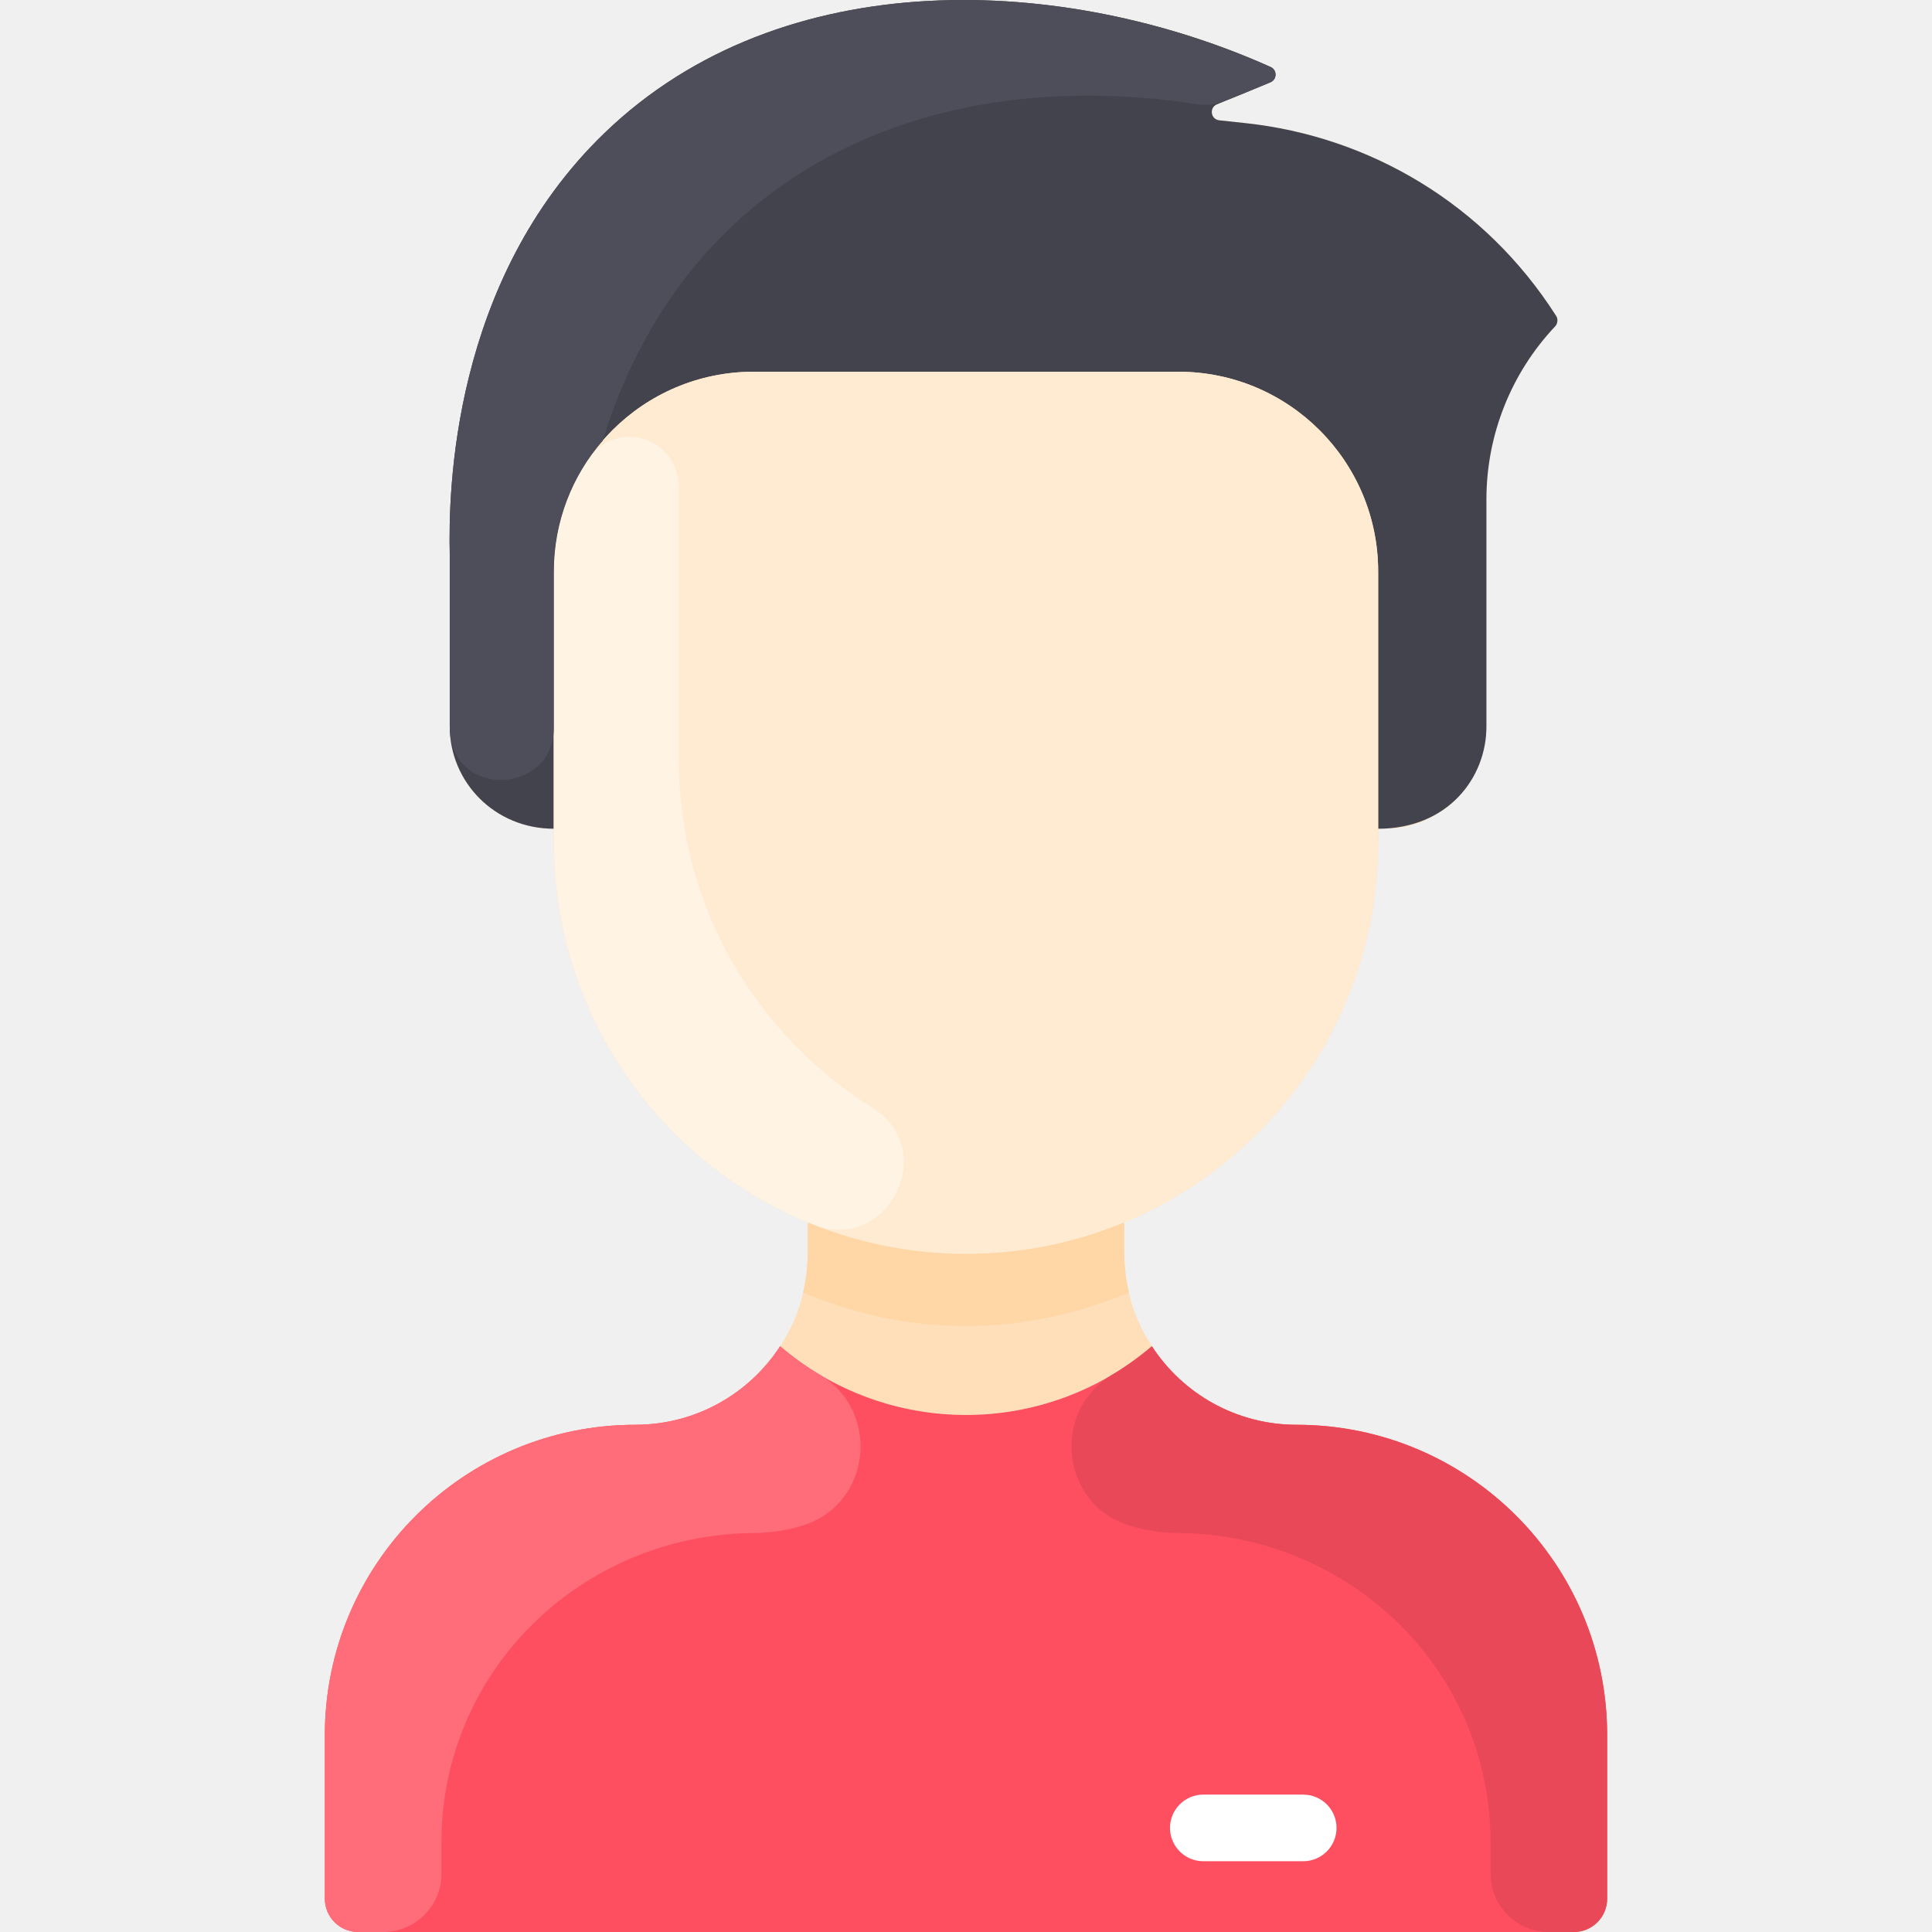
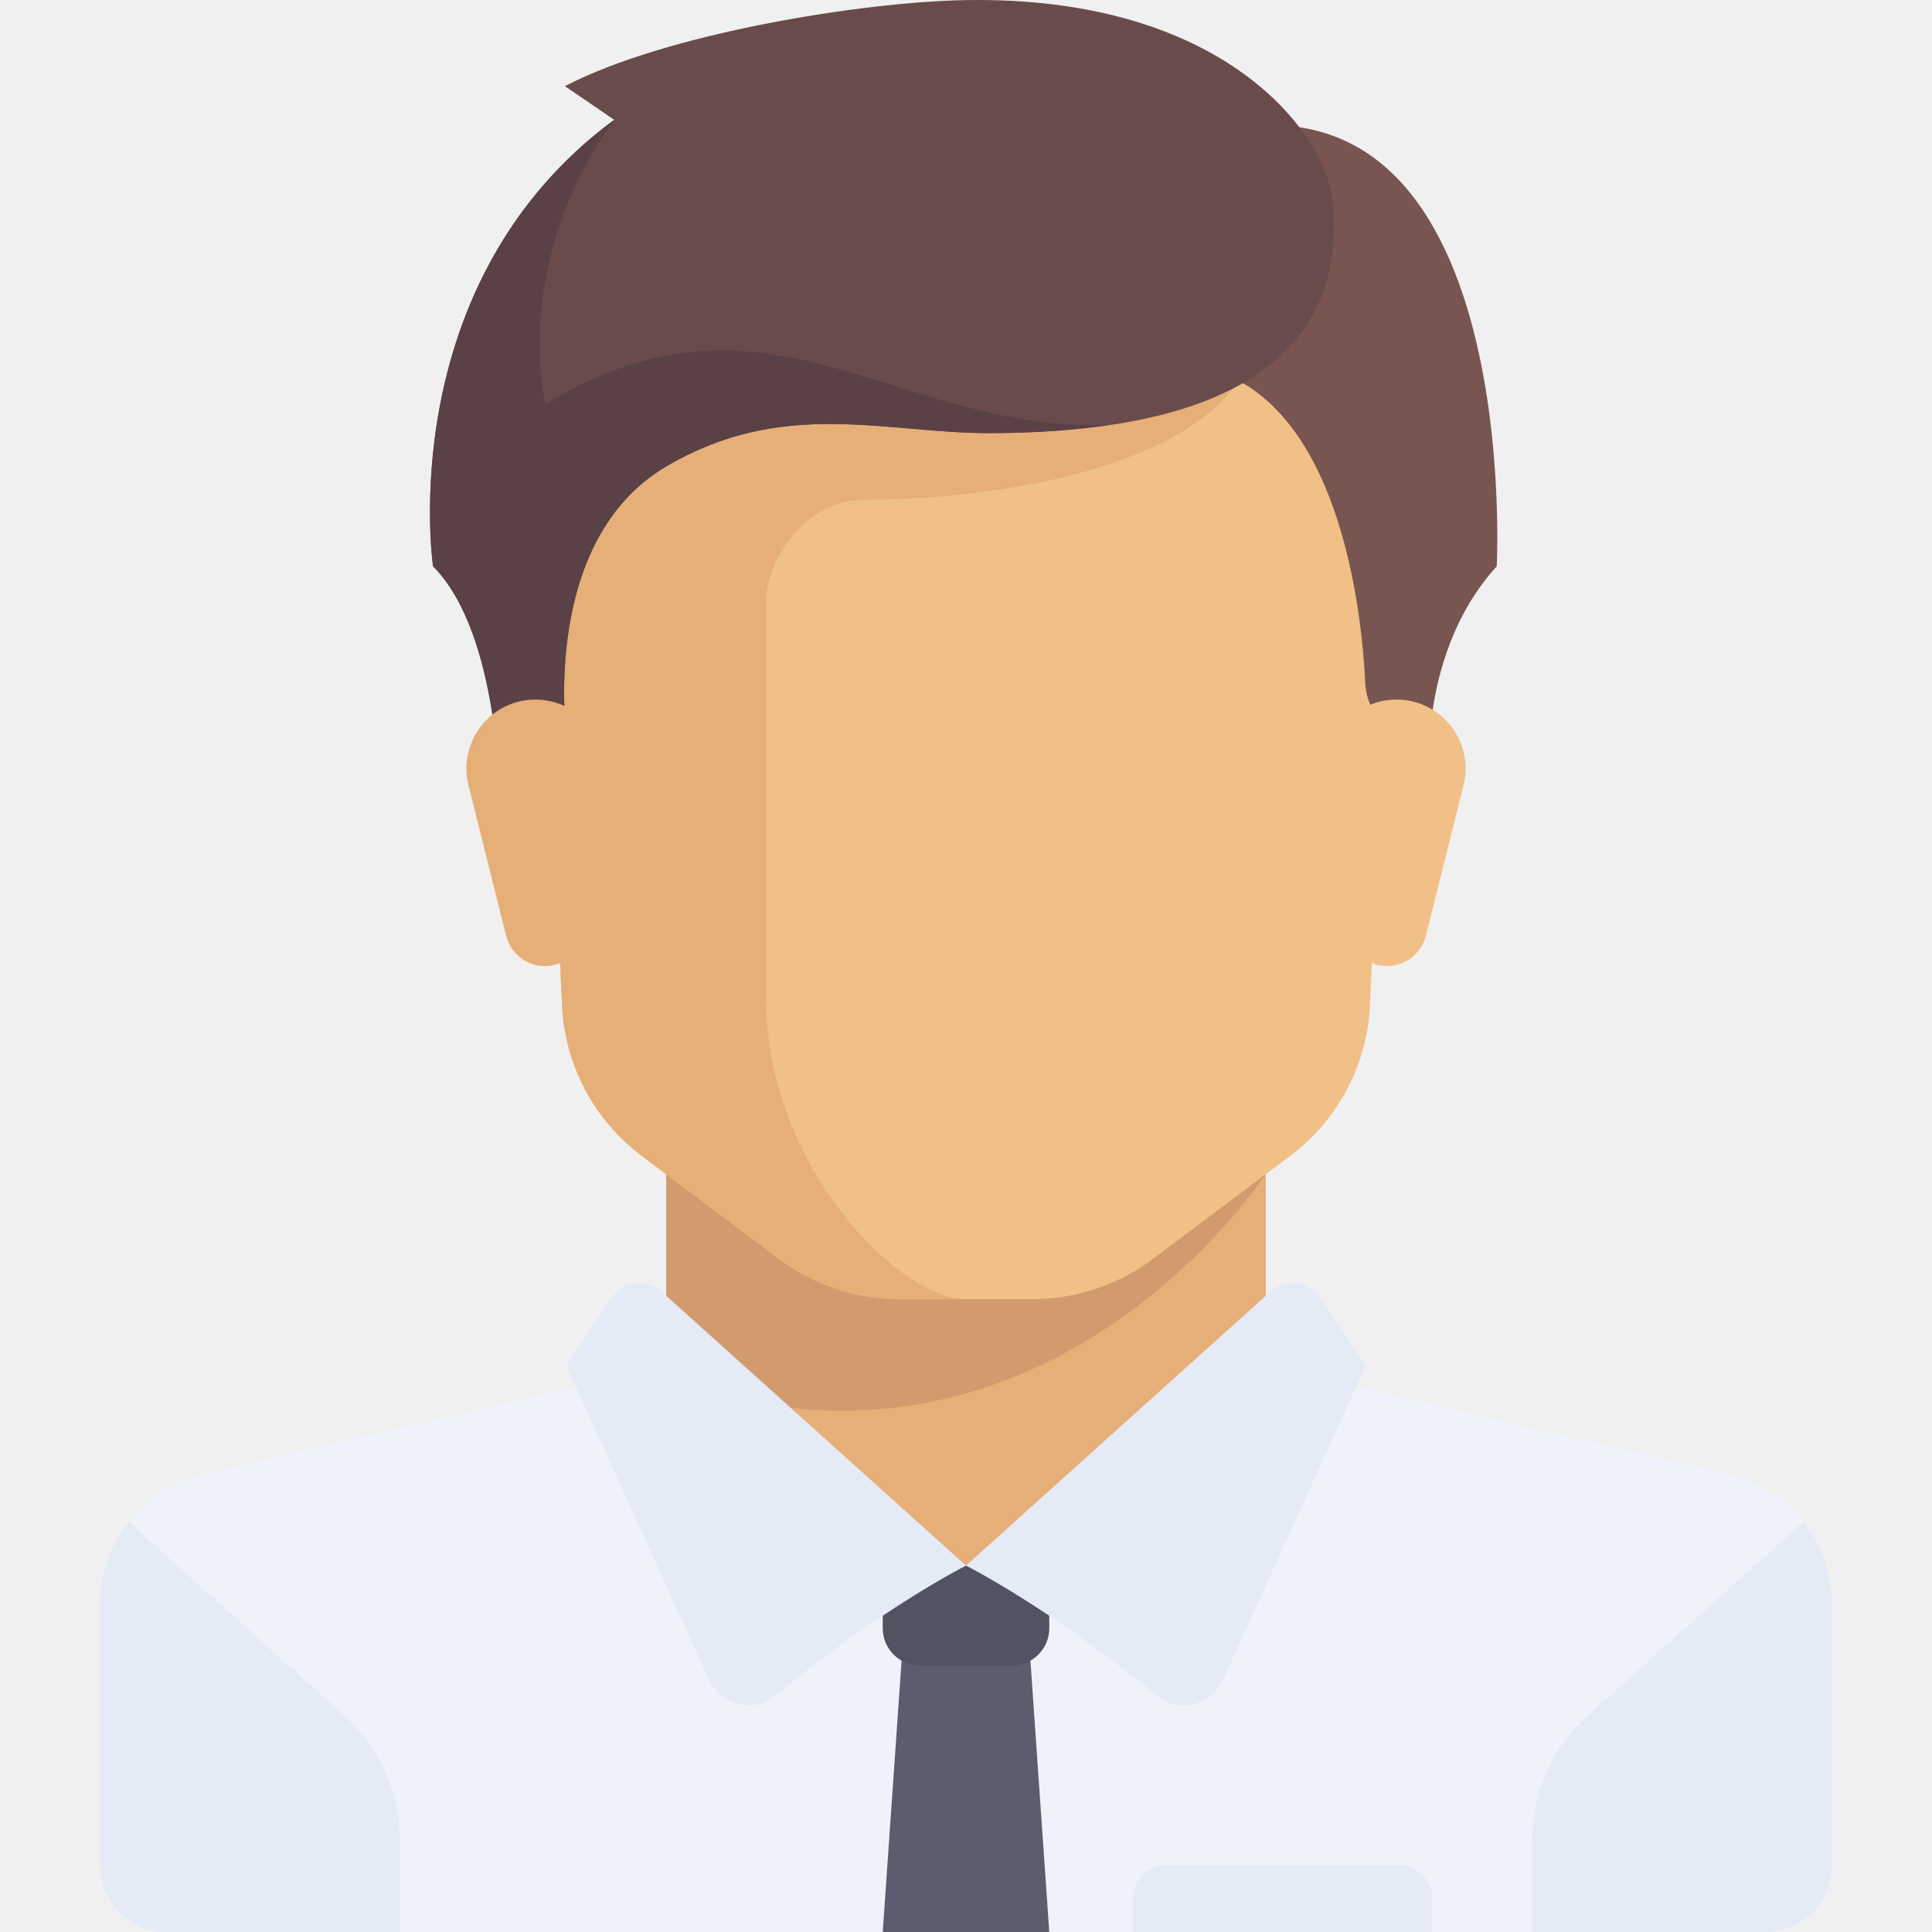
- <svg xmlns="http://www.w3.org/2000/svg" id="Layer_1" enable-background="new 0 0 464.056 464.056" height="512" viewBox="0 0 464.056 464.056" width="512">
-   <path d="m386.028 416.796v39.26c0 4.42-3.58 8-8 8h-292c-4.42 0-8-3.58-8-8v-39.26c0-41.19 33.39-74.56 74.59-74.57 14.56-.01 27.38-7.5 34.76-18.86 7.414-11.394 6.65-21.302 6.65-29.31l.15-.37c-35.9-14.86-61.15-50.23-61.15-91.5v-3.13c-14.255 0-25-11.265-25-24.54v-41.56c-.32-14.47.34-65.5 37.2-101.03 42.86-41.31 110.78-37.93 159.98-15.83 1.6.72 1.55 3.01-.07 3.68l-12.83 5.28c-1.92.79-1.51 3.62.55 3.84l6.23.67c29.83 3.19 57.54 19.39 74.72 46.35.46.73.33 1.84-.26 2.47-10.6 11.21-16.52 26.09-16.52 41.56v54.57c0 13.55-10.99 24.54-24.54 24.54h-1.46v3.13c0 41.27-25.25 76.64-61.15 91.5l.15.37c0 7.777-.827 17.82 6.65 29.31 7.38 11.36 20.2 18.85 34.76 18.86 41.2.01 74.59 33.38 74.59 74.57z" fill="#ffdfba" />
-   <path d="m386.028 416.796v39.26c0 4.418-3.582 8-8 8h-292c-4.418 0-8-3.582-8-8v-39.26c0-41.19 33.395-74.555 74.585-74.57 14.564-.005 27.387-7.504 34.765-18.86 25.754 22.002 63.531 22.015 89.3 0 7.377 11.356 20.201 18.855 34.765 18.86 41.19.015 74.585 33.38 74.585 74.57z" fill="#fe4f60" />
-   <path d="m373.804 75.921c.464.729.334 1.833-.259 2.461-10.597 11.218-16.517 26.093-16.517 41.564v54.57c0 12.388-9.333 24.54-26 24.54v-61.77c0-26.51-21.49-48-48-48h-102c-26.51 0-48 21.49-48 48v61.77c-14.255 0-25-11.265-25-24.54v-41.56c-.32-14.47.34-65.5 37.2-101.03 42.857-41.311 110.784-37.929 159.976-15.827 1.6.719 1.558 3.01-.065 3.678l-12.831 5.282c-1.918.79-1.514 3.617.548 3.838l6.232.669c29.835 3.187 57.538 19.387 74.716 46.355z" fill="#42434d" />
-   <path d="m331.028 202.186c0 54.696-44.348 99-99 99-51.492 0-99-40.031-99-102.13v-61.77c0-26.51 21.49-48 48-48h102c26.51 0 48 21.49 48 48z" fill="#ffebd2" />
-   <path d="m313.028 447.056h-24c-4.418 0-8-3.582-8-8s3.582-8 8-8h24c4.418 0 8 3.582 8 8s-3.581 8-8 8z" fill="#fff" />
-   <path d="m209.612 266.114c16.277 10.183 3.442 35.156-14.376 28.004-36.634-14.704-62.208-50.404-62.208-91.932v-64.9c0-10.084 3.11-19.442 8.422-27.168 6.514-9.473 21.578-5.288 21.578 7.168v64.9c0 36.51 19.192 66.79 46.584 83.928z" fill="#fff3e4" />
-   <path d="m271.158 310.476c-24.637 10.313-51.712 11.113-78.26 0 1.356-5.626 1.13-9.27 1.13-16.42l.15-.37c24.082 9.996 51.571 10.016 75.7 0l.15.37c0 7.153-.226 10.796 1.13 16.42z" fill="#ffd6a6" />
-   <path d="m192.91 366.383c-3.698 1.163-7.664 1.804-11.916 1.841-41.296.364-74.966 33.017-74.966 74.315v7.517c0 7.732-6.268 14-14 14h-6c-4.418 0-8-3.582-8-8v-39.26c0-41.191 33.395-74.555 74.585-74.57 14.564-.005 27.387-7.504 34.765-18.86 2.974 2.54 6.158 4.823 9.512 6.822 14.753 8.791 12.402 31.044-3.98 36.195z" fill="#ff6d7a" />
-   <path d="m271.146 366.383c3.698 1.163 7.664 1.804 11.916 1.841 41.296.364 74.966 33.017 74.966 74.315v7.517c0 7.732 6.268 14 14 14h6c4.418 0 8-3.582 8-8v-39.26c0-41.191-33.395-74.555-74.585-74.57-14.564-.005-27.387-7.504-34.765-18.86-2.974 2.54-6.158 4.823-9.512 6.822-14.752 8.791-12.402 31.044 3.98 36.195z" fill="#e84857" />
-   <path d="m305.138 19.776c-11.758 4.839-13.434 5.906-17.508 5.274-65.674-10.18-123.294 16.993-142.862 80.786v.01c-7.32 8.42-11.74 19.42-11.74 31.44v37.523c0 16.188-25 17.315-25-.293v-41.56c-.32-14.47.34-65.5 37.2-101.03 42.86-41.31 110.78-37.93 159.98-15.83 1.6.72 1.55 3.01-.07 3.68z" fill="#4d4e59" />
+ <svg xmlns="http://www.w3.org/2000/svg" version="1.1" id="Layer_1" x="0px" y="0px" viewBox="0 0 512.003 512.003" style="enable-background:new 0 0 512.003 512.003;" xml:space="preserve">
+   <polygon style="fill:#E6AF78;" points="335.446,361.939 335.446,300.15 176.558,300.15 176.558,361.939 256.002,432.556 " />
+   <path style="fill:#EFF2FA;" d="M458.286,390.843l-109.229-25.701c-1.65-0.388-3.167-1.047-4.587-1.846l-88.469,51.607L170.982,360.8  c-2.201,2.072-4.933,3.612-8.036,4.343L53.717,390.844c-15.95,3.753-27.222,17.985-27.222,34.37v69.134  c0,9.751,7.904,17.654,17.654,17.654h423.702c9.751,0,17.654-7.904,17.654-17.654v-69.134  C485.507,408.828,474.235,394.595,458.286,390.843z" />
+   <path style="fill:#D29B6E;" d="M176.558,300.15v65.193c100.078,36.057,158.888-54.185,158.888-54.185v-11.009H176.558V300.15z" />
+   <path style="fill:#F0C087;" d="M141.249,97.127l7.692,169.228c0.718,15.809,8.47,30.47,21.13,39.965l36.498,27.374  c9.168,6.875,20.318,10.593,31.778,10.593h35.309c11.46,0,22.61-3.717,31.778-10.593l36.498-27.374  c12.66-9.496,20.412-24.155,21.13-39.965l7.692-169.228C370.753,97.127,141.249,97.127,141.249,97.127z" />
+   <path style="fill:#E6AF78;" d="M229.521,132.435c35.309,0,88.271-8.827,100.833-35.309H141.249l7.692,169.228  c0.718,15.809,8.47,30.469,21.131,39.965l36.498,27.374c9.168,6.875,20.318,10.593,31.778,10.593h17.654  c-17.654,0-52.963-35.309-52.963-79.444c0-21.586,0-79.444,0-105.926C203.039,150.089,211.866,132.435,229.521,132.435z" />
+   <g>
+     <path style="fill:#E4EAF6;" d="M91.3,454.714l-57.199-51.382c-4.793,6.069-7.603,13.706-7.603,21.882v69.134   c0,9.751,7.904,17.654,17.654,17.654h61.79v-24.454C105.941,475.021,100.618,463.084,91.3,454.714z" />
+     <path style="fill:#E4EAF6;" d="M420.705,454.714l57.199-51.382c4.793,6.069,7.603,13.706,7.603,21.882v69.134   c0,9.751-7.904,17.654-17.654,17.654h-61.79v-24.454C406.063,475.021,411.386,463.084,420.705,454.714z" />
+   </g>
+   <polygon style="fill:#5B5D6E;" points="278.07,512.001 233.934,512.001 239.451,432.556 272.553,432.556 " />
+   <path style="fill:#515262;" d="M278.07,414.902h-44.136v16.613c0,5.451,4.418,9.869,9.869,9.869H268.2  c5.451,0,9.869-4.418,9.869-9.869v-16.613H278.07z" />
+   <g>
+     <path style="fill:#E4EAF6;" d="M175.319,342.287l80.684,72.615c0,0-22.596,11.407-50.48,34.398   c-5.752,4.742-14.453,2.821-17.538-3.966l-37.907-83.394l11.992-17.987C165.054,339.473,171.318,338.687,175.319,342.287z" />
+     <path style="fill:#E4EAF6;" d="M336.686,342.287l-80.684,72.615c0,0,22.596,11.407,50.48,34.398   c5.752,4.742,14.453,2.821,17.538-3.966l37.907-83.394l-11.992-17.987C346.95,339.473,340.686,338.687,336.686,342.287z" />
+   </g>
+   <path style="fill:#785550;" d="M309.516,38.647l8.275,58.48c37.775,7.555,43.219,66.837,44.003,83.769  c0.142,3.073,1.123,6.04,2.79,8.625l14.413,22.358c0,0-4.933-36.964,17.654-61.79C396.652,150.089,404.408,3.338,309.516,38.647z" />
+   <path style="fill:#F0C087;" d="M387.851,208.115l-9.965,39.861c-1.181,4.725-5.425,8.038-10.296,8.038l0,0  c-5.353,0-9.867-3.985-10.531-9.296l-5.097-40.77c-1.364-10.913,7.144-20.551,18.142-20.551h0.008  C382.008,185.398,390.736,196.575,387.851,208.115z" />
+   <path style="fill:#694B4B;" d="M149.709,22.831l13.056,8.919c-59.031,43.584-47.998,118.339-47.998,118.339  c17.654,17.654,17.654,61.79,17.654,61.79l17.654-17.654c0,0-6.813-50.998,26.481-70.617c30.895-18.206,57.928-8.827,85.513-8.827  c73.927,0,94.616-27.861,91.03-61.79c-1.856-17.556-28.698-54.126-97.098-52.963C228.397,0.497,176.558,8.855,149.709,22.831z" />
+   <path style="fill:#5A4146;" d="M144.559,107.057c0,0-9.379-36.964,18.206-75.306c-59.031,43.584-47.998,118.339-47.998,118.339  c17.654,17.654,17.654,61.79,17.654,61.79l17.654-17.654c0,0-6.813-50.998,26.481-70.617c30.895-18.206,57.928-8.827,85.513-8.827  c12.023,0,22.5-0.805,31.832-2.185C236.969,114.505,203.408,71.38,144.559,107.057z" />
+   <path style="fill:#E6AF78;" d="M124.153,208.115l9.965,39.861c1.181,4.725,5.425,8.038,10.296,8.038l0,0  c5.353,0,9.867-3.985,10.531-9.296l5.097-40.77c1.364-10.913-7.144-20.551-18.142-20.551h-0.008  C129.996,185.398,121.268,196.575,124.153,208.115z" />
+   <path style="fill:#E4EAF6;" d="M370.755,494.346h-61.79c-4.875,0-8.827,3.952-8.827,8.827v8.827h79.444v-8.827  C379.582,498.299,375.629,494.346,370.755,494.346z" />
+   <g>
+ </g>
+   <g>
+ </g>
+   <g>
+ </g>
+   <g>
+ </g>
+   <g>
+ </g>
+   <g>
+ </g>
+   <g>
+ </g>
+   <g>
+ </g>
+   <g>
+ </g>
+   <g>
+ </g>
+   <g>
+ </g>
+   <g>
+ </g>
+   <g>
+ </g>
+   <g>
+ </g>
+   <g>
+ </g>
</svg>
